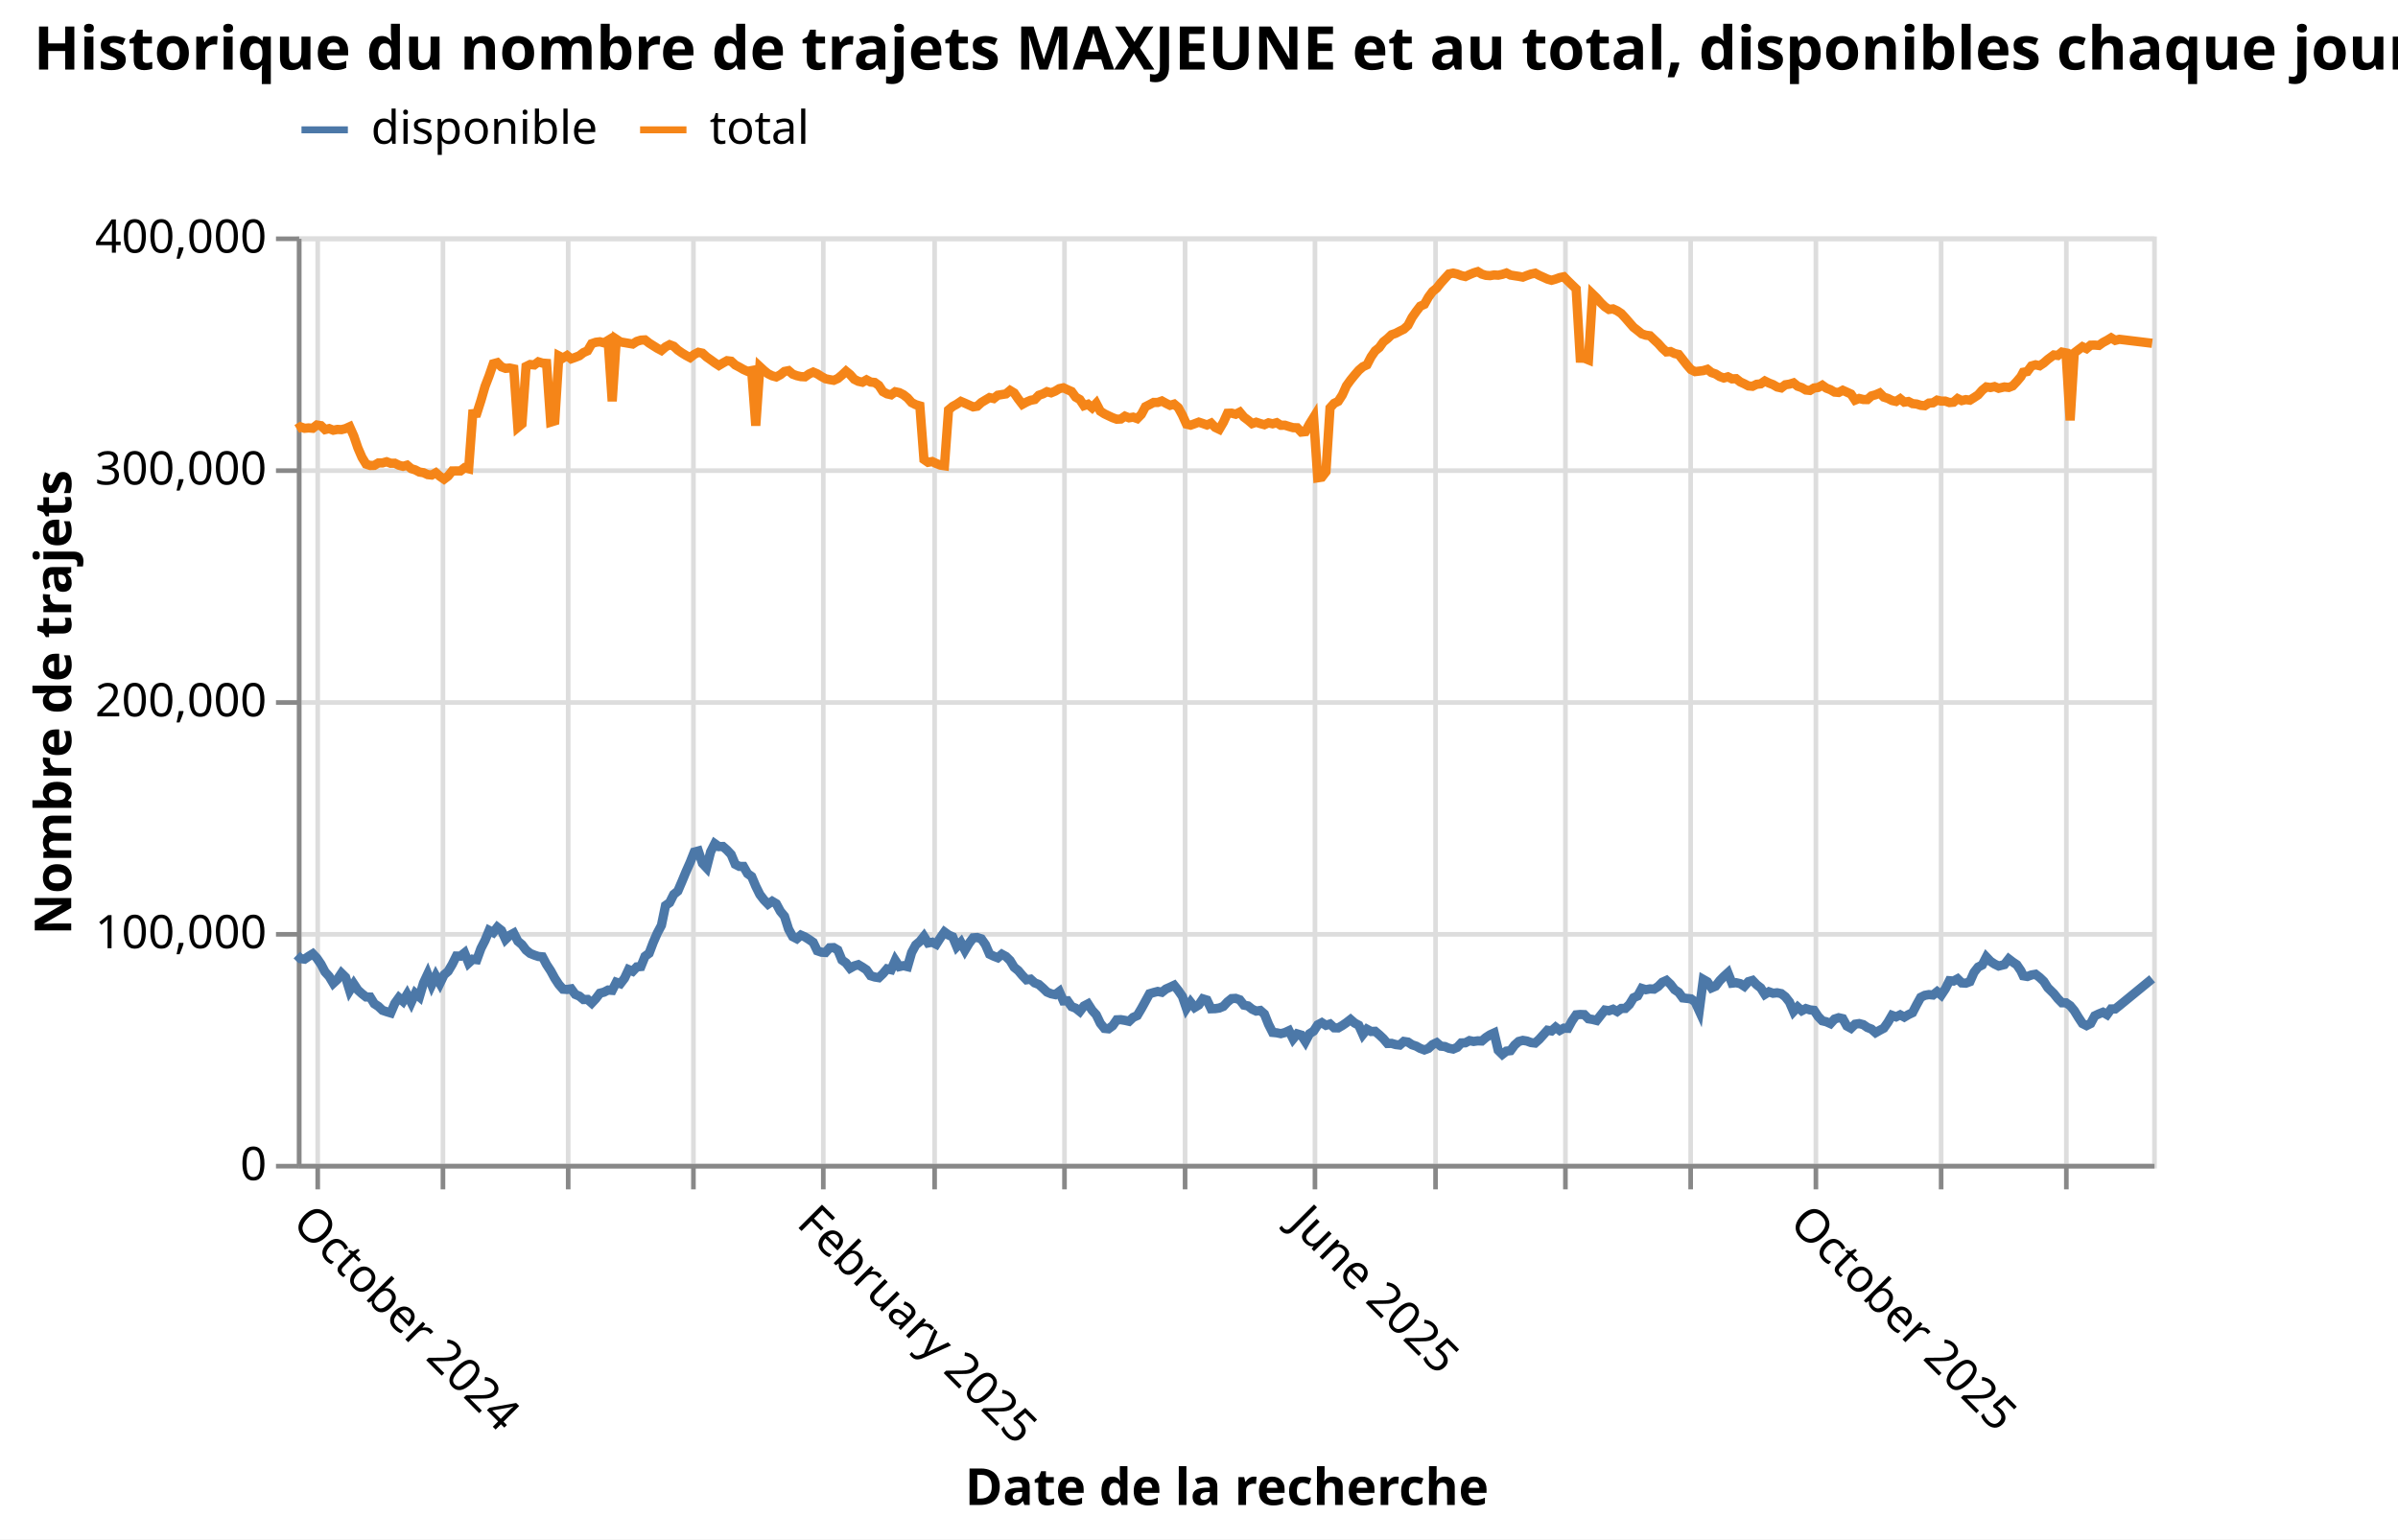
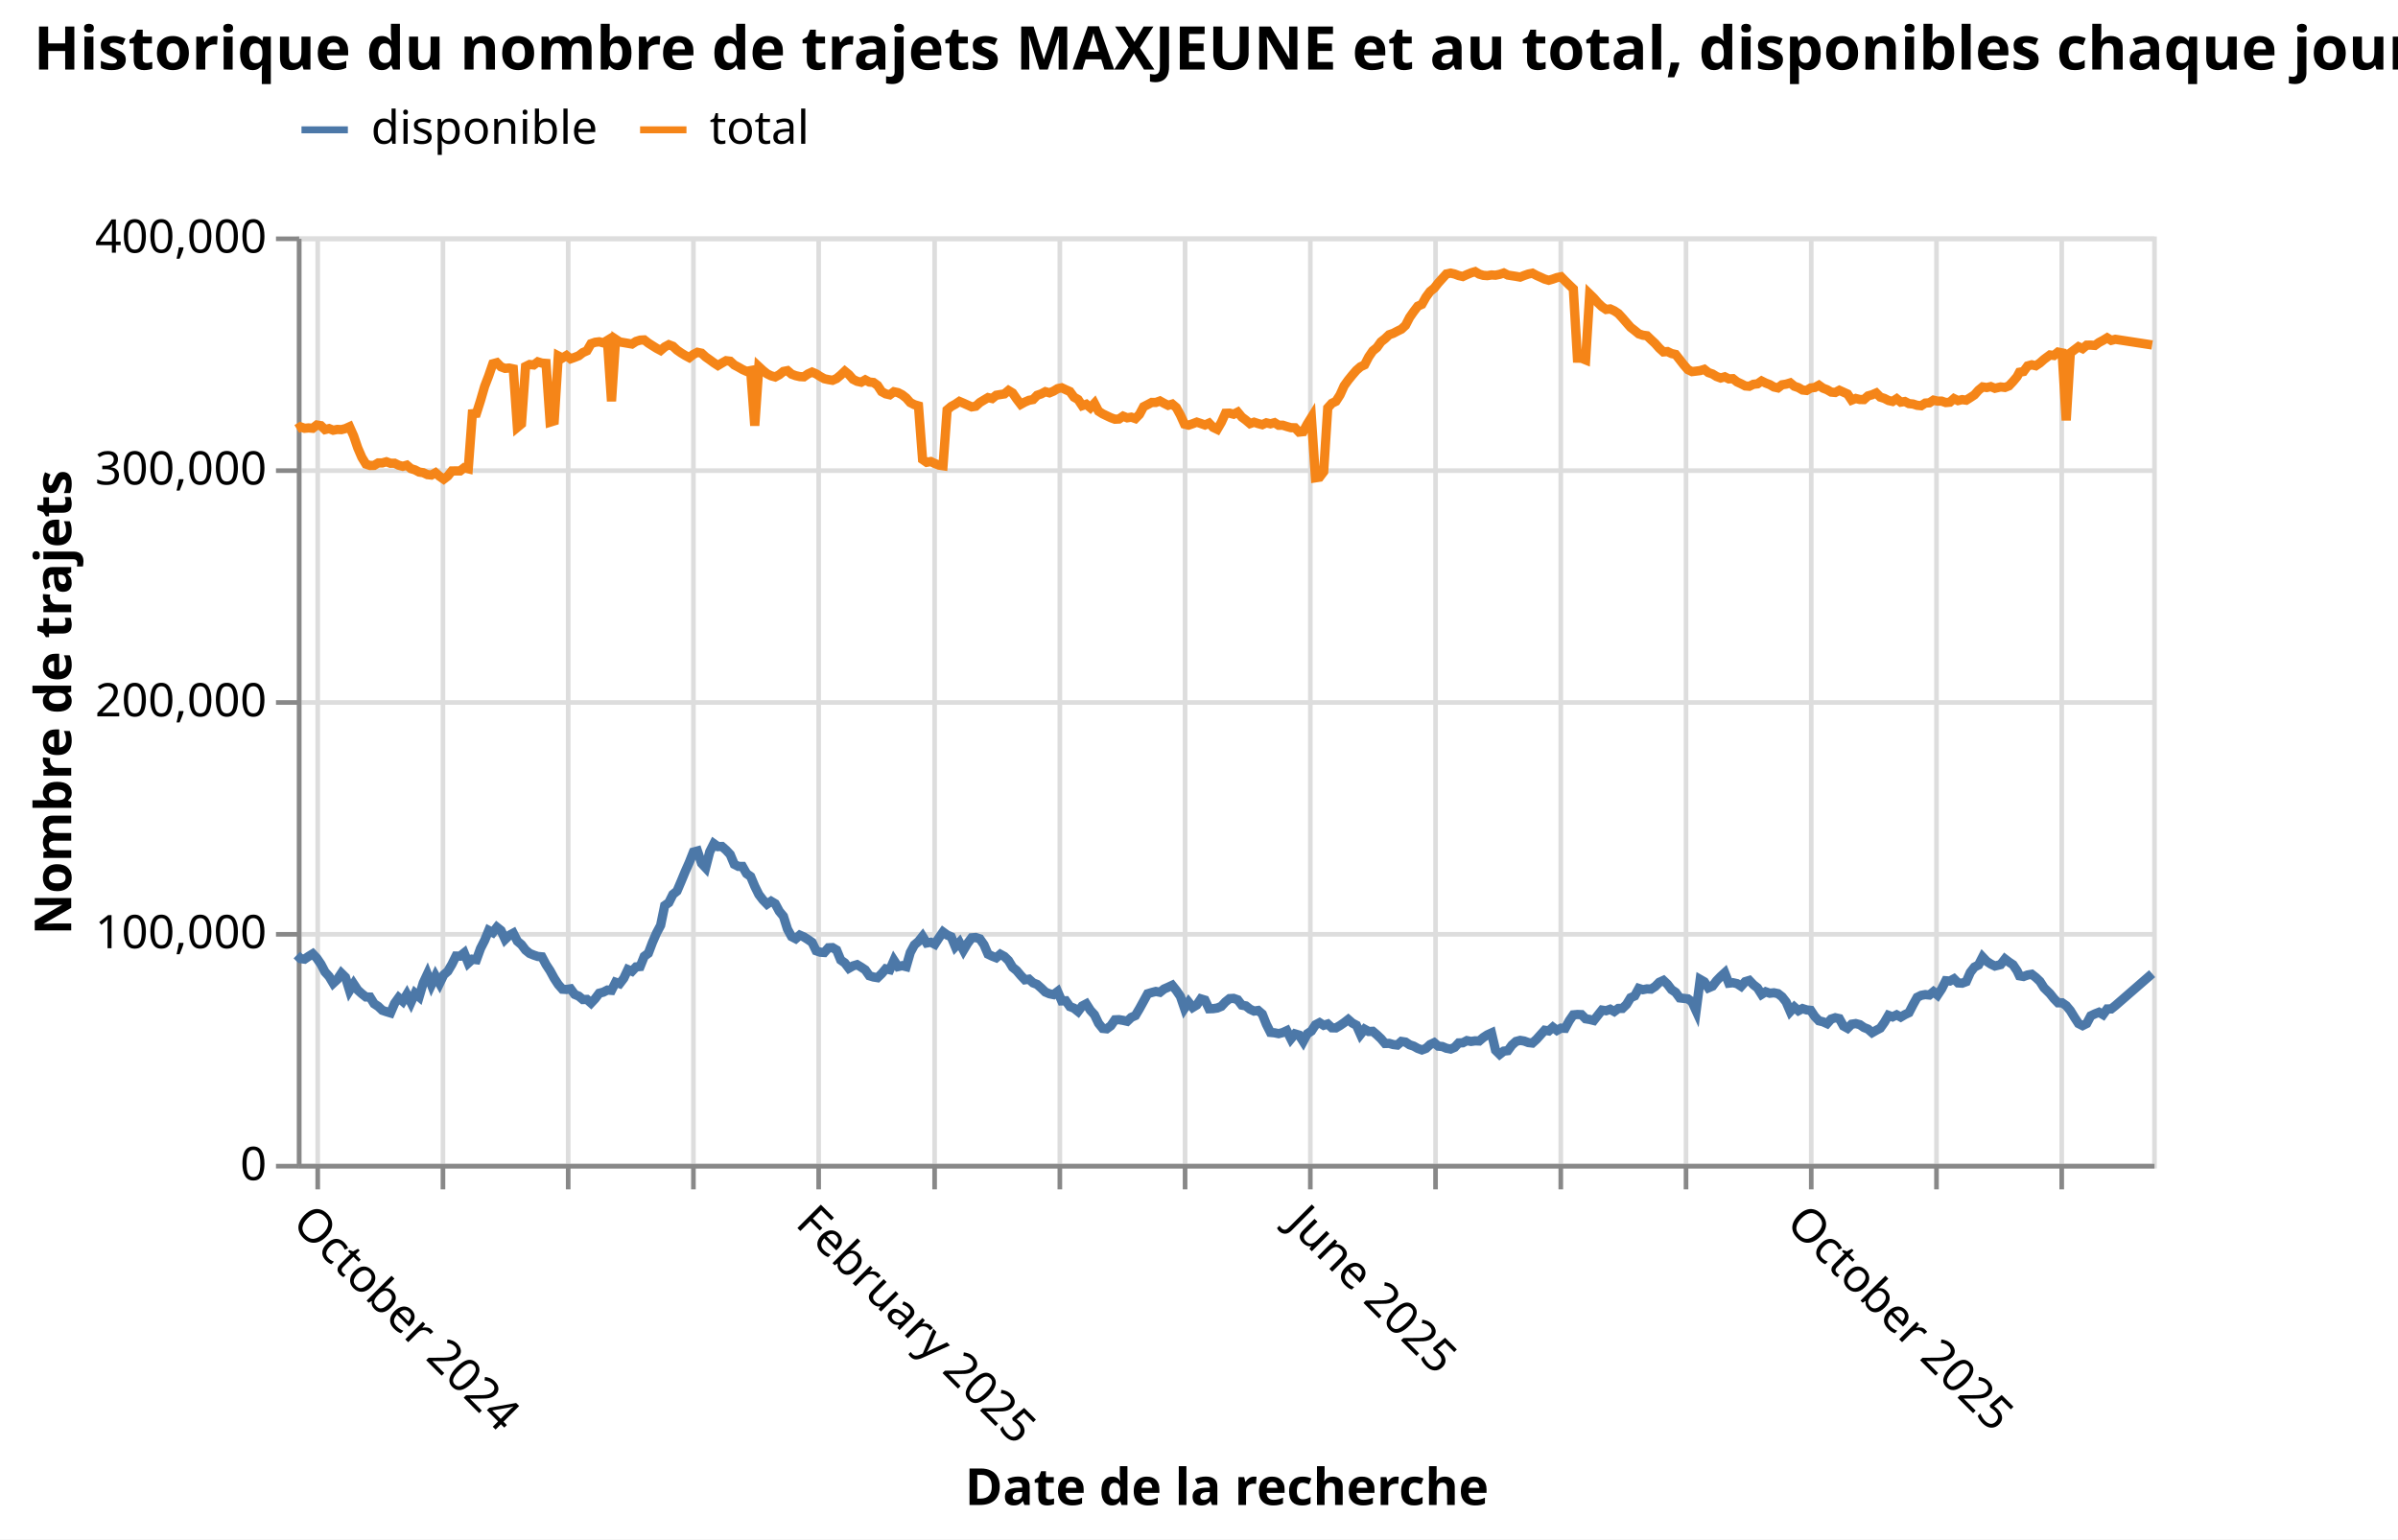
<svg xmlns="http://www.w3.org/2000/svg" version="1.1" class="marks" width="517" height="332" viewBox="0 0 517 332">
  <rect width="517" height="332" fill="white" />
  <g fill="none" stroke-miterlimit="10" transform="translate(64,51)">
    <g class="mark-group role-frame root" role="graphics-object" aria-roledescription="group mark container">
      <g transform="translate(0,0)">
        <path class="background" aria-hidden="true" d="M0.5,0.5h400v200h-400Z" stroke="#ddd" />
        <g>
          <g class="mark-group role-axis" aria-hidden="true">
            <g transform="translate(0.5,200.5)">
              <path class="background" aria-hidden="true" d="M0,0h0v0h0Z" pointer-events="none" />
              <g>
                <g class="mark-rule role-axis-grid" pointer-events="none">
                  <line transform="translate(4,-200)" x2="0" y2="200" stroke="#ddd" stroke-width="1" opacity="1" />
                  <line transform="translate(31,-200)" x2="0" y2="200" stroke="#ddd" stroke-width="1" opacity="1" />
                  <line transform="translate(58,-200)" x2="0" y2="200" stroke="#ddd" stroke-width="1" opacity="1" />
                  <line transform="translate(85,-200)" x2="0" y2="200" stroke="#ddd" stroke-width="1" opacity="1" />
-                   <line transform="translate(113,-200)" x2="0" y2="200" stroke="#ddd" stroke-width="1" opacity="1" />
+                   <line transform="translate(112,-200)" x2="0" y2="200" stroke="#ddd" stroke-width="1" opacity="1" />
                  <line transform="translate(137,-200)" x2="0" y2="200" stroke="#ddd" stroke-width="1" opacity="1" />
-                   <line transform="translate(165,-200)" x2="0" y2="200" stroke="#ddd" stroke-width="1" opacity="1" />
+                   <line transform="translate(164,-200)" x2="0" y2="200" stroke="#ddd" stroke-width="1" opacity="1" />
                  <line transform="translate(191,-200)" x2="0" y2="200" stroke="#ddd" stroke-width="1" opacity="1" />
-                   <line transform="translate(219,-200)" x2="0" y2="200" stroke="#ddd" stroke-width="1" opacity="1" />
+                   <line transform="translate(218,-200)" x2="0" y2="200" stroke="#ddd" stroke-width="1" opacity="1" />
                  <line transform="translate(245,-200)" x2="0" y2="200" stroke="#ddd" stroke-width="1" opacity="1" />
-                   <line transform="translate(273,-200)" x2="0" y2="200" stroke="#ddd" stroke-width="1" opacity="1" />
-                   <line transform="translate(300,-200)" x2="0" y2="200" stroke="#ddd" stroke-width="1" opacity="1" />
-                   <line transform="translate(327,-200)" x2="0" y2="200" stroke="#ddd" stroke-width="1" opacity="1" />
-                   <line transform="translate(354,-200)" x2="0" y2="200" stroke="#ddd" stroke-width="1" opacity="1" />
-                   <line transform="translate(381,-200)" x2="0" y2="200" stroke="#ddd" stroke-width="1" opacity="1" />
+                   <line transform="translate(272,-200)" x2="0" y2="200" stroke="#ddd" stroke-width="1" opacity="1" />
+                   <line transform="translate(299,-200)" x2="0" y2="200" stroke="#ddd" stroke-width="1" opacity="1" />
+                   <line transform="translate(326,-200)" x2="0" y2="200" stroke="#ddd" stroke-width="1" opacity="1" />
+                   <line transform="translate(353,-200)" x2="0" y2="200" stroke="#ddd" stroke-width="1" opacity="1" />
+                   <line transform="translate(380,-200)" x2="0" y2="200" stroke="#ddd" stroke-width="1" opacity="1" />
                </g>
              </g>
              <path class="foreground" aria-hidden="true" d="" pointer-events="none" display="none" />
            </g>
          </g>
          <g class="mark-group role-axis" aria-hidden="true">
            <g transform="translate(0.5,0.5)">
              <path class="background" aria-hidden="true" d="M0,0h0v0h0Z" pointer-events="none" />
              <g>
                <g class="mark-rule role-axis-grid" pointer-events="none">
                  <line transform="translate(0,200)" x2="400" y2="0" stroke="#ddd" stroke-width="1" opacity="1" />
                  <line transform="translate(0,150)" x2="400" y2="0" stroke="#ddd" stroke-width="1" opacity="1" />
                  <line transform="translate(0,100)" x2="400" y2="0" stroke="#ddd" stroke-width="1" opacity="1" />
                  <line transform="translate(0,50)" x2="400" y2="0" stroke="#ddd" stroke-width="1" opacity="1" />
                  <line transform="translate(0,0)" x2="400" y2="0" stroke="#ddd" stroke-width="1" opacity="1" />
                </g>
              </g>
              <path class="foreground" aria-hidden="true" d="" pointer-events="none" display="none" />
            </g>
          </g>
          <g class="mark-group role-axis" role="graphics-symbol" aria-roledescription="axis" aria-label="X-axis titled 'Date de la recherche' for a time scale with values from September 2024 to December 2025">
            <g transform="translate(0.5,200.5)">
              <path class="background" aria-hidden="true" d="M0,0h0v0h0Z" pointer-events="none" />
              <g>
                <g class="mark-rule role-axis-tick" pointer-events="none">
                  <line transform="translate(4,0)" x2="0" y2="5" stroke="#888" stroke-width="1" opacity="1" />
                  <line transform="translate(31,0)" x2="0" y2="5" stroke="#888" stroke-width="1" opacity="1" />
                  <line transform="translate(58,0)" x2="0" y2="5" stroke="#888" stroke-width="1" opacity="1" />
                  <line transform="translate(85,0)" x2="0" y2="5" stroke="#888" stroke-width="1" opacity="1" />
-                   <line transform="translate(113,0)" x2="0" y2="5" stroke="#888" stroke-width="1" opacity="1" />
+                   <line transform="translate(112,0)" x2="0" y2="5" stroke="#888" stroke-width="1" opacity="1" />
                  <line transform="translate(137,0)" x2="0" y2="5" stroke="#888" stroke-width="1" opacity="1" />
-                   <line transform="translate(165,0)" x2="0" y2="5" stroke="#888" stroke-width="1" opacity="1" />
+                   <line transform="translate(164,0)" x2="0" y2="5" stroke="#888" stroke-width="1" opacity="1" />
                  <line transform="translate(191,0)" x2="0" y2="5" stroke="#888" stroke-width="1" opacity="1" />
-                   <line transform="translate(219,0)" x2="0" y2="5" stroke="#888" stroke-width="1" opacity="1" />
+                   <line transform="translate(218,0)" x2="0" y2="5" stroke="#888" stroke-width="1" opacity="1" />
                  <line transform="translate(245,0)" x2="0" y2="5" stroke="#888" stroke-width="1" opacity="1" />
-                   <line transform="translate(273,0)" x2="0" y2="5" stroke="#888" stroke-width="1" opacity="1" />
-                   <line transform="translate(300,0)" x2="0" y2="5" stroke="#888" stroke-width="1" opacity="1" />
-                   <line transform="translate(327,0)" x2="0" y2="5" stroke="#888" stroke-width="1" opacity="1" />
-                   <line transform="translate(354,0)" x2="0" y2="5" stroke="#888" stroke-width="1" opacity="1" />
-                   <line transform="translate(381,0)" x2="0" y2="5" stroke="#888" stroke-width="1" opacity="1" />
+                   <line transform="translate(272,0)" x2="0" y2="5" stroke="#888" stroke-width="1" opacity="1" />
+                   <line transform="translate(299,0)" x2="0" y2="5" stroke="#888" stroke-width="1" opacity="1" />
+                   <line transform="translate(326,0)" x2="0" y2="5" stroke="#888" stroke-width="1" opacity="1" />
+                   <line transform="translate(353,0)" x2="0" y2="5" stroke="#888" stroke-width="1" opacity="1" />
+                   <line transform="translate(380,0)" x2="0" y2="5" stroke="#888" stroke-width="1" opacity="1" />
                </g>
                <g class="mark-text role-axis-label" pointer-events="none">
-                   <text text-anchor="start" transform="translate(3.862691,7) rotate(45) translate(0,8)" font-family="sans-serif" font-size="10px" fill="#000" opacity="1">October 2024</text>
-                   <text text-anchor="start" transform="translate(31.27765,7) rotate(45) translate(0,8)" font-family="sans-serif" font-size="10px" fill="#000" opacity="0">November 2024</text>
-                   <text text-anchor="start" transform="translate(57.80826,7) rotate(45) translate(0,8)" font-family="sans-serif" font-size="10px" fill="#000" opacity="0">December 2024</text>
-                   <text text-anchor="start" transform="translate(85.22322,7) rotate(45) translate(0,8)" font-family="sans-serif" font-size="10px" fill="#000" opacity="0">January 2025</text>
-                   <text text-anchor="start" transform="translate(112.6382,7) rotate(45) translate(0,8)" font-family="sans-serif" font-size="10px" fill="#000" opacity="1">February 2025</text>
-                   <text text-anchor="start" transform="translate(137.4001,7) rotate(45) translate(0,8)" font-family="sans-serif" font-size="10px" fill="#000" opacity="0">March 2025</text>
-                   <text text-anchor="start" transform="translate(164.815,7) rotate(45) translate(0,8)" font-family="sans-serif" font-size="10px" fill="#000" opacity="0">April 2025</text>
-                   <text text-anchor="start" transform="translate(191.3457,7) rotate(45) translate(0,8)" font-family="sans-serif" font-size="10px" fill="#000" opacity="0">May 2025</text>
-                   <text text-anchor="start" transform="translate(218.7606,7) rotate(45) translate(0,8)" font-family="sans-serif" font-size="10px" fill="#000" opacity="1">June 2025</text>
-                   <text text-anchor="start" transform="translate(245.2912,7) rotate(45) translate(0,8)" font-family="sans-serif" font-size="10px" fill="#000" opacity="0">July 2025</text>
-                   <text text-anchor="start" transform="translate(272.7062,7) rotate(45) translate(0,8)" font-family="sans-serif" font-size="10px" fill="#000" opacity="0">August 2025</text>
-                   <text text-anchor="start" transform="translate(300.1211,7) rotate(45) translate(0,8)" font-family="sans-serif" font-size="10px" fill="#000" opacity="0">September 2025</text>
-                   <text text-anchor="start" transform="translate(326.6518,7) rotate(45) translate(0,8)" font-family="sans-serif" font-size="10px" fill="#000" opacity="1">October 2025</text>
-                   <text text-anchor="start" transform="translate(354.0667,7) rotate(45) translate(0,8)" font-family="sans-serif" font-size="10px" fill="#000" opacity="0">November 2025</text>
-                   <text text-anchor="start" transform="translate(380.5973,7) rotate(45) translate(0,8)" font-family="sans-serif" font-size="10px" fill="#000" opacity="0">December 2025</text>
+                   <text text-anchor="start" transform="translate(3.854172,7) rotate(45) translate(0,8)" font-family="sans-serif" font-size="10px" fill="#000" opacity="1">October 2024</text>
+                   <text text-anchor="start" transform="translate(31.20867,7) rotate(45) translate(0,8)" font-family="sans-serif" font-size="10px" fill="#000" opacity="0">November 2024</text>
+                   <text text-anchor="start" transform="translate(57.68077,7) rotate(45) translate(0,8)" font-family="sans-serif" font-size="10px" fill="#000" opacity="0">December 2024</text>
+                   <text text-anchor="start" transform="translate(85.03526,7) rotate(45) translate(0,8)" font-family="sans-serif" font-size="10px" fill="#000" opacity="0">January 2025</text>
+                   <text text-anchor="start" transform="translate(112.3898,7) rotate(45) translate(0,8)" font-family="sans-serif" font-size="10px" fill="#000" opacity="1">February 2025</text>
+                   <text text-anchor="start" transform="translate(137.0971,7) rotate(45) translate(0,8)" font-family="sans-serif" font-size="10px" fill="#000" opacity="0">March 2025</text>
+                   <text text-anchor="start" transform="translate(164.4516,7) rotate(45) translate(0,8)" font-family="sans-serif" font-size="10px" fill="#000" opacity="0">April 2025</text>
+                   <text text-anchor="start" transform="translate(190.9236,7) rotate(45) translate(0,8)" font-family="sans-serif" font-size="10px" fill="#000" opacity="0">May 2025</text>
+                   <text text-anchor="start" transform="translate(218.2781,7) rotate(45) translate(0,8)" font-family="sans-serif" font-size="10px" fill="#000" opacity="1">June 2025</text>
+                   <text text-anchor="start" transform="translate(244.7502,7) rotate(45) translate(0,8)" font-family="sans-serif" font-size="10px" fill="#000" opacity="0">July 2025</text>
+                   <text text-anchor="start" transform="translate(272.1047,7) rotate(45) translate(0,8)" font-family="sans-serif" font-size="10px" fill="#000" opacity="0">August 2025</text>
+                   <text text-anchor="start" transform="translate(299.4592,7) rotate(45) translate(0,8)" font-family="sans-serif" font-size="10px" fill="#000" opacity="0">September 2025</text>
+                   <text text-anchor="start" transform="translate(325.9313,7) rotate(45) translate(0,8)" font-family="sans-serif" font-size="10px" fill="#000" opacity="1">October 2025</text>
+                   <text text-anchor="start" transform="translate(353.2858,7) rotate(45) translate(0,8)" font-family="sans-serif" font-size="10px" fill="#000" opacity="0">November 2025</text>
+                   <text text-anchor="start" transform="translate(379.7579,7) rotate(45) translate(0,8)" font-family="sans-serif" font-size="10px" fill="#000" opacity="0">December 2025</text>
                </g>
                <g class="mark-rule role-axis-domain" pointer-events="none">
                  <line transform="translate(0,0)" x2="400" y2="0" stroke="#888" stroke-width="1" opacity="1" />
                </g>
                <g class="mark-text role-axis-title" pointer-events="none">
                  <text text-anchor="middle" transform="translate(200,73.06063)" font-family="sans-serif" font-size="11px" font-weight="bold" fill="#000" opacity="1">Date de la recherche</text>
                </g>
              </g>
              <path class="foreground" aria-hidden="true" d="" pointer-events="none" display="none" />
            </g>
          </g>
          <g class="mark-group role-axis" role="graphics-symbol" aria-roledescription="axis" aria-label="Y-axis titled 'Nombre de trajets' for a linear scale with values from 0 to 400,000">
            <g transform="translate(0.5,0.5)">
              <path class="background" aria-hidden="true" d="M0,0h0v0h0Z" pointer-events="none" />
              <g>
                <g class="mark-rule role-axis-tick" pointer-events="none">
                  <line transform="translate(0,200)" x2="-5" y2="0" stroke="#888" stroke-width="1" opacity="1" />
                  <line transform="translate(0,150)" x2="-5" y2="0" stroke="#888" stroke-width="1" opacity="1" />
                  <line transform="translate(0,100)" x2="-5" y2="0" stroke="#888" stroke-width="1" opacity="1" />
                  <line transform="translate(0,50)" x2="-5" y2="0" stroke="#888" stroke-width="1" opacity="1" />
                  <line transform="translate(0,0)" x2="-5" y2="0" stroke="#888" stroke-width="1" opacity="1" />
                </g>
                <g class="mark-text role-axis-label" pointer-events="none">
                  <text text-anchor="end" transform="translate(-7,203)" font-family="sans-serif" font-size="10px" fill="#000" opacity="1">0</text>
                  <text text-anchor="end" transform="translate(-7,153)" font-family="sans-serif" font-size="10px" fill="#000" opacity="1">100,000</text>
                  <text text-anchor="end" transform="translate(-7,103)" font-family="sans-serif" font-size="10px" fill="#000" opacity="1">200,000</text>
                  <text text-anchor="end" transform="translate(-7,53)" font-family="sans-serif" font-size="10px" fill="#000" opacity="1">300,000</text>
                  <text text-anchor="end" transform="translate(-7,3)" font-family="sans-serif" font-size="10px" fill="#000" opacity="1">400,000</text>
                </g>
                <g class="mark-rule role-axis-domain" pointer-events="none">
                  <line transform="translate(0,200)" x2="0" y2="-200" stroke="#888" stroke-width="1" opacity="1" />
                </g>
                <g class="mark-text role-axis-title" pointer-events="none">
                  <text text-anchor="middle" transform="translate(-47.14746,100) rotate(-90) translate(0,-2)" font-family="sans-serif" font-size="11px" font-weight="bold" fill="#000" opacity="1">Nombre de trajets</text>
                </g>
              </g>
              <path class="foreground" aria-hidden="true" d="" pointer-events="none" display="none" />
            </g>
          </g>
          <g class="mark-group role-scope pathgroup" role="graphics-object" aria-roledescription="group mark container">
            <g transform="translate(0,0)">
              <path class="background" aria-hidden="true" d="M0,0h400v200h-400Z" />
              <g>
                <g class="mark-line role-mark marks" role="graphics-object" aria-roledescription="line mark container">
-                   <path aria-label="Date de la recherche: September 2024; Nombre de trajets: 90064; variable: disponible" role="graphics-symbol" aria-roledescription="line mark" d="M0,154.968L0.777,155.733L1.662,155.849L2.546,155.249L3.43,154.706L4.315,155.647L5.2,156.936L6.084,158.611L6.968,159.578L7.852,161.051L8.736,160.232L9.621,158.887L10.505,159.757L11.389,162.622L12.274,161.186L13.158,162.517L14.043,163.314L14.927,164.01L15.811,164.032L16.696,165.467L17.58,166.043L18.464,166.883L19.349,167.187L20.233,167.45L21.117,165.395L22.002,164.165L22.886,164.939L23.77,163.463L24.655,165.186L25.539,163.209L26.424,163.971L27.308,160.982L28.199,159.082L29.076,161.376L29.961,159.478L30.845,161.072L31.73,159.24L32.614,158.471L33.498,156.976L34.383,155.186L35.267,155.206L36.153,154.501L37.036,156.687L37.92,155.87L38.804,155.975L39.689,153.544L40.573,151.81L41.459,149.657L42.342,150.119L43.226,148.968L44.111,149.665L44.997,151.587L45.879,150.725L46.764,150.247L47.648,151.977L48.532,152.725L49.417,153.898L50.301,154.616L51.185,154.978L52.07,155.274L52.954,155.354L53.838,157.015L54.723,158.365L55.607,159.98L56.492,161.327L57.376,162.333L58.26,162.388L59.145,162.251L60.029,163.458L60.914,163.83L61.798,164.564L62.682,164.539L63.567,165.319L64.451,164.379L65.335,163.203L66.219,162.973L67.104,162.518L67.988,162.586L68.872,160.835L69.757,161.142L70.641,159.983L71.525,158.101L72.41,158.467L73.294,157.526L74.178,157.444L75.063,155.239L75.947,154.588L76.831,152.251L77.716,150.225L78.6,148.563L79.485,144.291L80.369,143.67L81.253,141.894L82.138,141.173L83.022,139.108L83.906,136.98L84.791,134.989L85.675,132.763L86.559,132.524L87.444,135.188L88.328,136.135L89.212,132.697L90.097,130.95L90.981,131.578L91.866,131.561L92.75,132.339L93.635,133.284L94.519,135.399L95.403,135.847L96.287,135.858L97.172,137.406L98.056,138.04L98.94,140.126L99.825,141.915L100.709,143.074L101.593,143.981L102.478,143.375L103.362,143.9L104.247,145.535L105.131,146.599L106.015,149.389L106.9,150.987L107.784,151.445L108.668,150.679L109.553,151.062L110.437,151.618L111.321,152.229L112.206,154.046L113.09,154.351L113.974,154.412L114.859,153.406L115.743,153.367L116.627,153.888L117.512,156.04L118.396,156.669L119.28,157.81L120.165,157.313L121.049,157.047L121.934,157.575L122.818,158.166L123.702,159.431L124.587,159.706L125.471,159.848L126.355,158.995L127.24,157.945L128.124,158.136L129.009,156.106L129.893,157.462L130.777,157.265L131.661,157.476L132.546,154.421L133.43,152.787L134.315,152.041L135.199,150.938L136.083,152.365L136.968,152.195L137.852,152.643L138.736,151.262L139.621,150.001L140.505,150.645L141.389,151.037L142.274,153.158L143.158,152.225L144.042,153.922L144.927,152.442L145.811,151.259L146.696,151.191L147.58,151.477L148.464,152.743L149.348,154.781L150.233,155.208L151.117,155.551L152.002,154.8L152.886,155.283L153.77,156.148L154.655,157.605L155.539,158.325L156.423,159.373L157.308,160.304L158.192,160.171L159.076,160.969L159.961,161.308L160.845,162.091L161.729,162.944L162.614,163.317L163.498,163.501L164.383,162.836L165.267,164.858L166.151,164.829L167.036,166.086L167.92,166.43L168.804,167.135L169.689,165.96L170.573,165.495L171.457,166.877L172.342,167.849L173.226,169.688L174.11,170.789L174.995,170.875L175.879,170.221L176.763,168.943L177.648,168.904L178.532,169.053L179.417,169.255L180.301,168.412L181.185,168.02L182.07,166.532L182.954,164.924L183.838,163.313L184.723,163.048L185.607,162.82L186.491,162.997L187.376,162.291L188.26,161.905L189.144,161.49L190.029,162.601L190.913,163.887L191.797,166.459L192.682,165.131L193.566,166.265L194.45,165.732L195.335,164.419L196.219,164.685L197.104,166.554L197.988,166.527L198.872,166.396L199.757,166.035L200.641,165.078L201.525,164.366L202.41,164.313L203.294,164.62L204.178,165.77L205.063,165.935L205.947,166.64L206.831,167.049L207.716,166.921L208.6,167.69L209.484,169.905L210.369,171.652L211.253,171.735L212.137,171.918L213.022,171.688L213.906,171.282L214.791,173.049L215.675,171.97L216.559,172.23L217.444,173.612L218.328,171.945L219.212,171.366L220.097,170.02L220.981,169.554L221.866,170.116L222.75,169.844L223.634,170.659L224.519,170.679L225.403,170.16L226.287,169.553L227.172,168.868L228.056,169.634L228.94,170.104L229.825,172.084L230.709,170.968L231.594,171.455L232.478,171.414L233.362,172.162L234.246,173L235.131,174.038L236.015,174.015L236.899,174.271L237.784,174.377L238.668,173.602L239.552,173.737L240.437,174.319L241.321,174.612L242.206,175.106L243.09,175.429L243.974,175.097L244.859,174.282L245.743,173.871L246.627,174.614L247.512,174.699L248.396,175.073L249.281,175.245L250.165,174.872L251.049,173.92L251.934,173.889L252.818,173.422L253.702,173.601L254.587,173.471L255.471,173.506L256.355,172.75L257.24,172.175L258.124,171.774L259.008,175.505L259.893,176.378L260.777,175.686L261.661,175.588L262.546,174.388L263.43,173.605L264.315,173.373L265.199,173.515L266.083,173.844L266.968,173.947L267.852,173.151L268.736,172.167L269.621,171.187L270.505,171.332L271.389,170.541L272.274,171.215L273.158,170.732L274.042,170.771L274.927,169.151L275.811,167.868L276.695,167.786L277.58,167.82L278.464,168.715L279.348,168.859L280.233,169.08L281.117,167.953L282.001,166.84L282.886,166.977L283.772,166.657L284.655,167.146L285.539,166.484L286.423,166.475L287.308,165.623L288.192,164.178L289.076,163.778L289.961,162.162L290.845,162.437L291.729,162.265L292.614,162.317L293.498,161.742L294.382,160.848L295.276,160.444L296.151,161.271L297.036,162.424L297.92,163.016L298.804,164.217L299.689,164.319L300.573,164.418L301.457,165.054L302.342,166.983L303.226,160.232L304.11,160.738L304.995,162.052L305.879,161.678L306.763,160.509L307.648,159.6L308.532,158.795L309.417,161.033L310.301,160.935L311.185,161.135L312.07,161.704L312.954,160.708L313.838,160.444L314.723,161.365L315.607,162.053L316.492,163.443L317.376,162.892L318.26,163.207L319.144,163.107L320.029,163.285L320.913,163.972L321.797,165.093L322.682,167.142L323.566,166.188L324.451,166.971L325.335,166.514L326.219,166.797L327.104,166.898L327.988,168.219L328.872,169.148L329.757,169.359L330.641,169.754L331.525,168.774L332.41,168.487L333.294,168.685L334.178,170.267L335.063,170.754L335.947,169.882L336.831,169.748L337.716,169.979L338.6,170.59L339.485,170.941L340.369,171.71L341.253,171.203L342.138,170.738L343.022,169.486L343.906,167.974L344.791,168.298L345.675,167.867L346.559,168.346L347.444,167.821L348.328,167.402L349.212,165.689L350.098,164.094L350.981,163.656L351.865,163.5L352.75,163.587L353.634,162.873L354.518,163.597L355.403,162.261L356.287,160.504L357.172,160.572L358.056,160.1L358.94,160.98L359.825,161.035L360.709,160.705L361.593,158.704L362.478,157.564L363.362,157.112L364.246,155.393L365.131,156.323L366.016,156.904L366.899,157.334L368.14,157.028L369.079,155.821L369.934,156.472L370.815,157.061L371.699,158.366L372.206,159.443L373.09,159.592L373.974,159.266L374.859,159.113L375.743,159.8L376.627,160.641L377.512,162.019L378.796,163.283L379.659,164.362L380.544,165.269L381.428,165.269L382.312,165.882L383.197,166.94L384.081,168.382L384.965,169.732L385.849,170.182L386.734,169.737L387.619,168.081L388.505,167.658L389.391,167.31L390.272,167.822L391.157,166.598L392.04,166.586L392.925,165.885L400,160.089" stroke="#4c78a8" stroke-width="2" />
+                   <path aria-label="Date de la recherche: September 2024; Nombre de trajets: 90064; variable: disponible" role="graphics-symbol" aria-roledescription="line mark" d="M0,154.968L0.775,155.733L1.658,155.849L2.54,155.249L3.423,154.706L4.305,155.647L5.188,156.936L6.07,158.611L6.952,159.578L7.835,161.051L8.717,160.232L9.599,158.887L10.482,159.757L11.364,162.622L12.247,161.186L13.129,162.517L14.012,163.314L14.894,164.01L15.776,164.032L16.659,165.467L17.541,166.043L18.424,166.883L19.306,167.187L20.188,167.45L21.071,165.395L21.953,164.165L22.836,164.939L23.718,163.463L24.6,165.186L25.483,163.209L26.365,163.971L27.248,160.982L28.136,159.082L29.012,161.376L29.895,159.478L30.777,161.072L31.66,159.24L32.543,158.471L33.424,156.976L34.307,155.186L35.189,155.206L36.073,154.501L36.954,156.687L37.836,155.87L38.719,155.975L39.601,153.544L40.484,151.81L41.368,149.657L42.249,150.119L43.131,148.968L44.013,149.665L44.898,151.587L45.778,150.725L46.661,150.247L47.543,151.977L48.425,152.725L49.308,153.898L50.19,154.616L51.072,154.978L51.955,155.274L52.837,155.354L53.72,157.015L54.602,158.365L55.485,159.98L56.367,161.327L57.249,162.333L58.132,162.388L59.015,162.251L59.897,163.458L60.78,163.83L61.662,164.564L62.544,164.539L63.427,165.319L64.309,164.379L65.191,163.203L66.073,162.973L66.956,162.518L67.838,162.586L68.72,160.835L69.603,161.142L70.485,159.983L71.368,158.101L72.25,158.467L73.133,157.526L74.015,157.444L74.897,155.239L75.78,154.588L76.662,152.251L77.545,150.225L78.427,148.563L79.309,144.291L80.192,143.67L81.074,141.894L81.957,141.173L82.839,139.108L83.721,136.98L84.604,134.989L85.486,132.763L86.368,132.524L87.251,135.188L88.133,136.135L89.016,132.697L89.898,130.95L90.781,131.578L91.663,131.561L92.545,132.339L93.428,133.284L94.311,135.399L95.193,135.847L96.075,135.858L96.957,137.406L97.84,138.04L98.722,140.126L99.604,141.915L100.487,143.074L101.369,143.981L102.252,143.375L103.134,143.9L104.017,145.535L104.899,146.599L105.781,149.389L106.664,150.987L107.546,151.445L108.428,150.679L109.311,151.062L110.193,151.618L111.076,152.229L111.958,154.046L112.841,154.351L113.723,154.412L114.606,153.406L115.488,153.367L116.37,153.888L117.253,156.04L118.135,156.669L119.017,157.81L119.9,157.313L120.782,157.047L121.665,157.575L122.547,158.166L123.43,159.431L124.312,159.706L125.194,159.848L126.077,158.995L126.959,157.945L127.841,158.136L128.724,156.106L129.606,157.462L130.489,157.265L131.371,157.476L132.254,154.421L133.136,152.787L134.018,152.041L134.901,150.938L135.783,152.365L136.666,152.195L137.548,152.643L138.43,151.262L139.313,150.001L140.195,150.645L141.078,151.037L141.96,153.158L142.842,152.225L143.725,153.922L144.607,152.442L145.489,151.259L146.372,151.191L147.254,151.477L148.137,152.743L149.019,154.781L149.901,155.208L150.784,155.551L151.666,154.8L152.549,155.283L153.431,156.148L154.313,157.605L155.196,158.325L156.078,159.373L156.961,160.304L157.843,160.171L158.726,160.969L159.608,161.308L160.49,162.091L161.373,162.944L162.255,163.317L163.138,163.501L164.02,162.836L164.902,164.858L165.785,164.829L166.667,166.086L167.549,166.43L168.432,167.135L169.314,165.96L170.197,165.495L171.079,166.877L171.962,167.849L172.844,169.688L173.726,170.789L174.609,170.875L175.491,170.221L176.374,168.943L177.256,168.904L178.138,169.053L179.021,169.255L179.903,168.412L180.786,168.02L181.668,166.532L182.55,164.924L183.433,163.313L184.315,163.048L185.198,162.82L186.08,162.997L186.962,162.291L187.845,161.905L188.727,161.49L189.61,162.601L190.492,163.887L191.374,166.459L192.257,165.131L193.139,166.265L194.022,165.732L194.904,164.419L195.786,164.685L196.669,166.554L197.551,166.527L198.434,166.396L199.316,166.035L200.198,165.078L201.081,164.366L201.963,164.313L202.846,164.62L203.728,165.77L204.61,165.935L205.493,166.64L206.375,167.049L207.258,166.921L208.14,167.69L209.022,169.905L209.905,171.652L210.787,171.735L211.67,171.918L212.552,171.688L213.434,171.282L214.317,173.049L215.199,171.97L216.082,172.23L216.964,173.612L217.847,171.945L218.729,171.366L219.611,170.02L220.494,169.554L221.376,170.116L222.259,169.844L223.141,170.659L224.024,170.679L224.906,170.16L225.788,169.553L226.671,168.868L227.553,169.634L228.436,170.104L229.318,172.084L230.201,170.968L231.083,171.455L231.965,171.414L232.848,172.162L233.73,173L234.612,174.038L235.494,174.015L236.377,174.271L237.259,174.377L238.142,173.602L239.024,173.737L239.907,174.319L240.789,174.612L241.671,175.106L242.554,175.429L243.436,175.097L244.319,174.282L245.201,173.871L246.084,174.614L246.966,174.699L247.848,175.073L248.731,175.245L249.613,174.872L250.496,173.92L251.378,173.889L252.26,173.422L253.143,173.601L254.025,173.471L254.908,173.506L255.79,172.75L256.672,172.175L257.555,171.774L258.437,175.505L259.319,176.378L260.202,175.686L261.084,175.588L261.967,174.388L262.849,173.605L263.732,173.373L264.614,173.515L265.496,173.844L266.379,173.947L267.261,173.151L268.144,172.167L269.026,171.187L269.908,171.332L270.791,170.541L271.673,171.215L272.555,170.732L273.438,170.771L274.32,169.151L275.203,167.868L276.085,167.786L276.968,167.82L277.85,168.715L278.732,168.859L279.615,169.08L280.497,167.953L281.38,166.84L282.262,166.977L283.146,166.657L284.027,167.146L284.909,166.484L285.792,166.475L286.674,165.623L287.556,164.178L288.439,163.778L289.321,162.162L290.204,162.437L291.086,162.265L291.968,162.317L292.851,161.742L293.733,160.848L294.625,160.444L295.498,161.271L296.38,162.424L297.263,163.016L298.145,164.217L299.028,164.319L299.91,164.418L300.792,165.054L301.675,166.983L302.557,160.232L303.44,160.738L304.322,162.052L305.204,161.678L306.087,160.509L306.969,159.6L307.852,158.795L308.734,161.033L309.617,160.935L310.499,161.135L311.381,161.704L312.264,160.708L313.146,160.444L314.029,161.365L314.911,162.053L315.794,163.443L316.676,162.892L317.558,163.207L318.441,163.107L319.323,163.285L320.205,163.972L321.088,165.093L321.97,167.142L322.853,166.188L323.735,166.971L324.617,166.514L325.5,166.797L326.382,166.898L327.265,168.219L328.147,169.148L329.029,169.359L329.912,169.754L330.794,168.774L331.677,168.487L332.559,168.685L333.441,170.267L334.324,170.754L335.206,169.882L336.089,169.748L336.971,169.979L337.853,170.59L338.736,170.941L339.618,171.71L340.501,171.203L341.383,170.738L342.266,169.486L343.148,167.974L344.03,168.298L344.913,167.867L345.795,168.346L346.678,167.821L347.56,167.402L348.442,165.689L349.326,164.094L350.207,163.656L351.089,163.5L351.972,163.587L352.854,162.873L353.737,163.597L354.619,162.261L355.501,160.504L356.384,160.572L357.266,160.1L358.149,160.98L359.031,161.035L359.914,160.705L360.796,158.704L361.678,157.564L362.561,157.112L363.443,155.393L364.325,156.323L365.208,156.904L366.09,157.334L367.328,157.028L368.265,155.821L369.118,156.472L369.998,157.061L370.879,158.366L371.385,159.443L372.267,159.592L373.15,159.266L374.032,159.113L374.914,159.8L375.797,160.641L376.679,162.019L377.961,163.283L378.822,164.362L379.704,165.269L380.587,165.269L381.469,165.882L382.352,166.94L383.234,168.382L384.116,169.732L384.998,170.182L385.881,169.737L386.764,168.081L387.648,167.658L388.533,167.31L389.412,167.822L390.294,166.598L391.175,166.586L392.058,165.885L400,158.98" stroke="#4c78a8" stroke-width="2" />
                </g>
              </g>
              <path class="foreground" aria-hidden="true" d="" display="none" />
            </g>
            <g transform="translate(0,0)">
              <path class="background" aria-hidden="true" d="M0,0h400v200h-400Z" />
              <g>
                <g class="mark-line role-mark marks" role="graphics-object" aria-roledescription="line mark container">
-                   <path aria-label="Date de la recherche: September 2024; Nombre de trajets: 316947; variable: total" role="graphics-symbol" aria-roledescription="line mark" d="M0,41.527L0.777,41.049L1.662,41.365L2.546,41.288L3.43,41.358L4.315,40.661L5.2,40.8L6.084,41.647L6.968,41.43L7.852,41.781L8.736,41.611L9.621,41.656L10.505,41.43L11.389,41.03L12.274,43.01L13.158,45.596L14.043,47.643L14.927,49.087L15.811,49.384L16.696,49.365L17.58,48.839L18.464,48.832L19.349,48.585L20.233,48.91L21.117,48.899L22.002,49.331L22.886,49.564L23.77,49.321L24.655,50.066L25.539,50.34L26.424,50.805L27.308,50.942L28.199,51.354L29.076,51.45L29.961,50.957L30.845,51.726L31.73,52.334L32.614,51.669L33.498,50.57L34.383,50.564L35.267,50.562L36.153,49.876L37.036,50.093L37.92,38.228L38.804,38.143L39.689,35.371L40.573,32.326L41.459,30.021L42.342,27.456L43.226,27.215L44.111,28.117L44.997,28.444L45.879,28.367L46.764,28.557L47.648,41.151L48.532,40.42L49.417,28.041L50.301,27.611L51.185,27.705L52.07,27.039L52.954,27.306L53.838,27.371L54.723,40.039L55.607,39.766L56.492,25.754L57.376,26.212L58.26,25.675L59.145,26.382L60.029,26.069L60.914,25.719L61.798,25.039L62.682,24.65L63.567,23.12L64.451,22.817L65.335,22.71L66.219,22.94L67.104,22.407L67.988,35.535L68.872,22.16L69.757,22.744L70.641,22.89L71.525,23.04L72.41,23.195L73.294,22.626L74.178,22.355L75.063,22.304L75.947,22.991L76.831,23.55L77.716,24.107L78.6,24.576L79.485,23.818L80.369,23.341L81.253,23.676L82.138,24.5L83.022,25.115L83.906,25.657L84.791,26.126L85.675,25.436L86.559,24.98L87.444,25.17L88.328,25.974L89.212,26.597L90.097,27.242L90.981,27.815L91.866,27.286L92.75,26.791L93.635,26.904L94.519,27.712L95.403,28.178L96.287,28.689L97.172,29.084L98.056,28.919L98.94,40.807L99.825,28.083L100.709,28.901L101.593,29.61L102.478,30.048L103.362,30.29L104.247,29.815L105.131,29.11L106.015,28.935L106.9,29.696L107.784,30.018L108.668,30.221L109.553,30.265L110.437,29.649L111.321,29.249L112.206,29.627L113.09,30.194L113.974,30.682L114.859,30.869L115.743,31.018L116.627,30.63L117.512,29.898L118.396,29.063L119.28,29.787L120.165,30.791L121.049,31.233L121.934,31.43L122.818,30.925L123.702,31.398L124.587,31.486L125.471,32.116L126.355,33.46L127.24,33.938L128.124,34.14L129.009,33.49L129.893,33.675L130.777,34.13L131.661,34.822L132.546,35.822L133.43,36.272L134.315,36.531L135.199,48.092L136.083,48.7L136.968,48.537L137.852,48.953L138.736,49.309L139.621,49.441L140.505,37.403L141.389,36.658L142.274,36.172L143.158,35.573L144.042,35.953L144.927,36.352L145.811,36.749L146.696,36.606L147.58,35.803L148.464,35.27L149.348,34.746L150.233,34.945L151.117,34.238L152.002,34.09L152.886,33.953L153.77,33.214L154.655,33.749L155.539,35.042L156.423,36.193L157.308,35.709L158.192,35.329L159.076,35.163L159.961,34.246L160.845,33.944L161.729,33.472L162.614,33.717L163.498,33.352L164.383,32.816L165.267,32.633L166.151,33.048L167.036,33.438L167.92,34.651L168.804,35.16L169.689,36.488L170.573,36.186L171.457,36.929L172.342,35.987L173.226,37.685L174.11,38.249L174.995,38.674L175.879,39.089L176.763,39.408L177.648,39.365L178.532,38.758L179.417,39.11L180.301,38.964L181.185,39.274L182.07,38.372L182.954,36.711L183.838,36.258L184.723,35.788L185.607,35.793L186.491,35.479L187.376,35.973L188.26,36.414L189.144,36.152L190.029,36.902L190.913,38.521L191.797,40.467L192.682,40.691L193.566,40.384L194.45,40.043L195.335,40.336L196.219,40.649L197.104,40.256L197.988,41.172L198.872,41.592L199.757,40.08L200.641,38.132L201.525,38.1L202.41,38.331L203.294,37.88L204.178,38.948L205.063,39.611L205.947,40.357L206.831,40.06L207.716,40.349L208.6,40.586L209.484,40.189L210.369,40.399L211.253,40.158L212.137,40.715L213.022,40.699L213.906,40.983L214.791,41.231L215.675,41.256L216.559,42.185L217.444,42.09L218.328,40.438L219.212,39.02L220.097,52.049L220.981,51.912L221.866,50.752L222.75,36.969L223.634,35.983L224.519,35.548L225.403,34.173L226.287,32.211L227.172,30.981L228.056,29.89L228.94,28.866L229.825,28.1L230.709,27.683L231.594,25.971L232.478,24.683L233.362,23.962L234.246,22.735L235.131,22.033L236.015,21.19L236.899,20.884L237.784,20.419L238.668,19.985L239.552,19.168L240.437,17.456L241.321,16.19L242.206,15.035L243.09,14.634L243.974,13.064L244.859,11.864L245.743,11.148L246.627,10.03L247.512,9.048L248.396,8.079L249.281,7.898L250.165,8.097L251.049,8.432L251.934,8.631L252.818,8.218L253.702,7.851L254.587,7.582L255.471,8.117L256.355,8.381L257.24,8.445L258.124,8.299L259.008,8.35L259.893,8.168L260.777,7.874L261.661,8.324L262.546,8.467L263.43,8.599L264.315,8.763L265.199,8.411L266.083,8.105L266.968,7.916L267.852,8.394L268.736,8.785L269.621,9.192L270.505,9.444L271.389,9.189L272.274,8.868L273.158,8.691L274.042,9.589L274.927,10.45L275.811,11.298L276.695,26.241L277.58,26.255L278.464,26.615L279.348,12.424L280.233,13.281L281.117,14.295L282.001,15.142L282.886,15.736L283.772,15.622L284.655,16.027L285.539,16.613L286.423,17.571L287.308,18.592L288.192,19.595L289.076,20.28L289.961,21.004L290.845,21.29L291.729,21.409L292.614,22.259L293.498,23.083L294.382,24.075L295.276,24.892L296.151,24.815L297.036,25.244L297.92,25.441L298.804,26.561L299.689,27.699L300.573,28.712L301.457,29.141L302.342,29.038L303.226,28.923L304.11,28.652L304.995,29.351L305.879,29.653L306.763,30.2L307.648,30.52L308.532,30.271L309.417,30.71L310.301,30.667L311.185,31.361L312.07,31.769L312.954,32.228L313.838,32.306L314.723,31.876L315.607,31.782L316.492,31.17L317.376,31.611L318.26,31.946L319.144,32.459L320.029,32.654L320.913,31.981L321.797,31.844L322.682,31.574L323.566,32.295L324.451,32.595L325.335,33.111L326.219,33.202L327.104,32.672L327.988,32.566L328.872,32.081L329.757,32.709L330.641,33.048L331.525,33.56L332.41,33.638L333.294,33.176L334.178,33.573L335.063,33.975L335.947,35.29L336.831,34.936L337.716,35.158L338.6,35.173L339.485,34.383L340.369,34.136L341.253,33.757L342.138,34.643L343.022,34.921L343.906,35.372L344.791,35.572L345.675,35.004L346.559,35.725L347.444,35.591L348.328,36.046L349.212,36.129L350.098,36.411L350.981,36.495L351.865,35.929L352.75,35.871L353.634,35.301L354.518,35.509L355.403,35.509L356.287,35.814L357.172,35.738L358.056,34.966L358.94,35.394L359.825,35.18L360.709,35.303L361.593,34.746L362.478,34.16L363.362,33.165L364.246,32.445L365.131,32.579L366.016,32.374L366.899,32.739L368.14,32.449L369.079,32.556L369.934,32.219L370.815,31.284L371.699,30.231L372.206,29.282L373.09,29.126L373.974,27.921L374.859,27.676L375.743,27.879L376.627,27.284L377.512,26.502L378.796,25.553L379.659,25.661L380.544,24.935L381.428,25.109L382.312,39.657L383.197,25.119L384.081,24.443L384.965,23.78L385.849,24.181L386.734,23.443L387.619,23.422L388.505,23.494L389.391,22.861L390.272,22.395L391.157,21.859L392.04,22.405L392.925,22.175L400,23.033" stroke="#f58518" stroke-width="2" />
+                   <path aria-label="Date de la recherche: September 2024; Nombre de trajets: 316947; variable: total" role="graphics-symbol" aria-roledescription="line mark" d="M0,41.527L0.775,41.049L1.658,41.365L2.54,41.288L3.423,41.358L4.305,40.661L5.188,40.8L6.07,41.647L6.952,41.43L7.835,41.781L8.717,41.611L9.599,41.656L10.482,41.43L11.364,41.03L12.247,43.01L13.129,45.596L14.012,47.643L14.894,49.087L15.776,49.384L16.659,49.365L17.541,48.839L18.424,48.832L19.306,48.585L20.188,48.91L21.071,48.899L21.953,49.331L22.836,49.564L23.718,49.321L24.6,50.066L25.483,50.34L26.365,50.805L27.248,50.942L28.136,51.354L29.012,51.45L29.895,50.957L30.777,51.726L31.66,52.334L32.543,51.669L33.424,50.57L34.307,50.564L35.189,50.562L36.073,49.876L36.954,50.093L37.836,38.228L38.719,38.143L39.601,35.371L40.484,32.326L41.368,30.021L42.249,27.456L43.131,27.215L44.013,28.117L44.898,28.444L45.778,28.367L46.661,28.557L47.543,41.151L48.425,40.42L49.308,28.041L50.19,27.611L51.072,27.705L51.955,27.039L52.837,27.306L53.72,27.371L54.602,40.039L55.485,39.766L56.367,25.754L57.249,26.212L58.132,25.675L59.015,26.382L59.897,26.069L60.78,25.719L61.662,25.039L62.544,24.65L63.427,23.12L64.309,22.817L65.191,22.71L66.073,22.94L66.956,22.407L67.838,35.535L68.72,22.16L69.603,22.744L70.485,22.89L71.368,23.04L72.25,23.195L73.133,22.626L74.015,22.355L74.897,22.304L75.78,22.991L76.662,23.55L77.545,24.107L78.427,24.576L79.309,23.818L80.192,23.341L81.074,23.676L81.957,24.5L82.839,25.115L83.721,25.657L84.604,26.126L85.486,25.436L86.368,24.98L87.251,25.17L88.133,25.974L89.016,26.597L89.898,27.242L90.781,27.815L91.663,27.286L92.545,26.791L93.428,26.904L94.311,27.712L95.193,28.178L96.075,28.689L96.957,29.084L97.84,28.919L98.722,40.807L99.604,28.083L100.487,28.901L101.369,29.61L102.252,30.048L103.134,30.29L104.017,29.815L104.899,29.11L105.781,28.935L106.664,29.696L107.546,30.018L108.428,30.221L109.311,30.265L110.193,29.649L111.076,29.249L111.958,29.627L112.841,30.194L113.723,30.682L114.606,30.869L115.488,31.018L116.37,30.63L117.253,29.898L118.135,29.063L119.017,29.787L119.9,30.791L120.782,31.233L121.665,31.43L122.547,30.925L123.43,31.398L124.312,31.486L125.194,32.116L126.077,33.46L126.959,33.938L127.841,34.14L128.724,33.49L129.606,33.675L130.489,34.13L131.371,34.822L132.254,35.822L133.136,36.272L134.018,36.531L134.901,48.092L135.783,48.7L136.666,48.537L137.548,48.953L138.43,49.309L139.313,49.441L140.195,37.403L141.078,36.658L141.96,36.172L142.842,35.573L143.725,35.953L144.607,36.352L145.489,36.749L146.372,36.606L147.254,35.803L148.137,35.27L149.019,34.746L149.901,34.945L150.784,34.238L151.666,34.09L152.549,33.953L153.431,33.214L154.313,33.749L155.196,35.042L156.078,36.193L156.961,35.709L157.843,35.329L158.726,35.163L159.608,34.246L160.49,33.944L161.373,33.472L162.255,33.717L163.138,33.352L164.02,32.816L164.902,32.633L165.785,33.048L166.667,33.438L167.549,34.651L168.432,35.16L169.314,36.488L170.197,36.186L171.079,36.929L171.962,35.987L172.844,37.685L173.726,38.249L174.609,38.674L175.491,39.089L176.374,39.408L177.256,39.365L178.138,38.758L179.021,39.11L179.903,38.964L180.786,39.274L181.668,38.372L182.55,36.711L183.433,36.258L184.315,35.788L185.198,35.793L186.08,35.479L186.962,35.973L187.845,36.414L188.727,36.152L189.61,36.902L190.492,38.521L191.374,40.467L192.257,40.691L193.139,40.384L194.022,40.043L194.904,40.336L195.786,40.649L196.669,40.256L197.551,41.172L198.434,41.592L199.316,40.08L200.198,38.132L201.081,38.1L201.963,38.331L202.846,37.88L203.728,38.948L204.61,39.611L205.493,40.357L206.375,40.06L207.258,40.349L208.14,40.586L209.022,40.189L209.905,40.399L210.787,40.158L211.67,40.715L212.552,40.699L213.434,40.983L214.317,41.231L215.199,41.256L216.082,42.185L216.964,42.09L217.847,40.438L218.729,39.02L219.611,52.049L220.494,51.912L221.376,50.752L222.259,36.969L223.141,35.983L224.024,35.548L224.906,34.173L225.788,32.211L226.671,30.981L227.553,29.89L228.436,28.866L229.318,28.1L230.201,27.683L231.083,25.971L231.965,24.683L232.848,23.962L233.73,22.735L234.612,22.033L235.494,21.19L236.377,20.884L237.259,20.419L238.142,19.985L239.024,19.168L239.907,17.456L240.789,16.19L241.671,15.035L242.554,14.634L243.436,13.064L244.319,11.864L245.201,11.148L246.084,10.03L246.966,9.048L247.848,8.079L248.731,7.898L249.613,8.097L250.496,8.432L251.378,8.631L252.26,8.218L253.143,7.851L254.025,7.582L254.908,8.117L255.79,8.381L256.672,8.445L257.555,8.299L258.437,8.35L259.319,8.168L260.202,7.874L261.084,8.324L261.967,8.467L262.849,8.599L263.732,8.763L264.614,8.411L265.496,8.105L266.379,7.916L267.261,8.394L268.144,8.785L269.026,9.192L269.908,9.444L270.791,9.189L271.673,8.868L272.555,8.691L273.438,9.589L274.32,10.45L275.203,11.298L276.085,26.241L276.968,26.255L277.85,26.615L278.732,12.424L279.615,13.281L280.497,14.295L281.38,15.142L282.262,15.736L283.146,15.622L284.027,16.027L284.909,16.613L285.792,17.571L286.674,18.592L287.556,19.595L288.439,20.28L289.321,21.004L290.204,21.29L291.086,21.409L291.968,22.259L292.851,23.083L293.733,24.075L294.625,24.892L295.498,24.815L296.38,25.244L297.263,25.441L298.145,26.561L299.028,27.699L299.91,28.712L300.792,29.141L301.675,29.038L302.557,28.923L303.44,28.652L304.322,29.351L305.204,29.653L306.087,30.2L306.969,30.52L307.852,30.271L308.734,30.71L309.617,30.667L310.499,31.361L311.381,31.769L312.264,32.228L313.146,32.306L314.029,31.876L314.911,31.782L315.794,31.17L316.676,31.611L317.558,31.946L318.441,32.459L319.323,32.654L320.205,31.981L321.088,31.844L321.97,31.574L322.853,32.295L323.735,32.595L324.617,33.111L325.5,33.202L326.382,32.672L327.265,32.566L328.147,32.081L329.029,32.709L329.912,33.048L330.794,33.56L331.677,33.638L332.559,33.176L333.441,33.573L334.324,33.975L335.206,35.29L336.089,34.936L336.971,35.158L337.853,35.173L338.736,34.383L339.618,34.136L340.501,33.757L341.383,34.643L342.266,34.921L343.148,35.372L344.03,35.572L344.913,35.004L345.795,35.725L346.678,35.591L347.56,36.046L348.442,36.129L349.326,36.411L350.207,36.495L351.089,35.929L351.972,35.871L352.854,35.301L353.737,35.509L354.619,35.509L355.501,35.814L356.384,35.738L357.266,34.966L358.149,35.394L359.031,35.18L359.914,35.303L360.796,34.746L361.678,34.16L362.561,33.165L363.443,32.445L364.325,32.579L365.208,32.374L366.09,32.739L367.328,32.449L368.265,32.556L369.118,32.219L369.998,31.284L370.879,30.231L371.385,29.282L372.267,29.126L373.15,27.921L374.032,27.676L374.914,27.879L375.797,27.284L376.679,26.502L377.961,25.553L378.822,25.661L379.704,24.935L380.587,25.109L381.469,39.657L382.352,25.119L383.234,24.443L384.116,23.78L384.998,24.181L385.881,23.443L386.764,23.422L387.648,23.494L388.533,22.861L389.412,22.395L390.294,21.859L391.175,22.405L392.058,22.175L400,23.395" stroke="#f58518" stroke-width="2" />
                </g>
              </g>
              <path class="foreground" aria-hidden="true" d="" display="none" />
            </g>
          </g>
          <g class="mark-group role-legend" role="graphics-symbol" aria-roledescription="legend" aria-label="Symbol legend for stroke color with 2 values: disponible, total">
            <g transform="translate(0,-29)">
              <path class="background" aria-hidden="true" d="M0,0h108v11h-108Z" pointer-events="none" />
              <g>
                <g class="mark-group role-legend-entry">
                  <g transform="translate(0,0)">
                    <path class="background" aria-hidden="true" d="M0,0h0v0h0Z" pointer-events="none" />
                    <g>
                      <g class="mark-group role-scope" role="graphics-object" aria-roledescription="group mark container">
                        <g transform="translate(0,0)">
                          <path class="background" aria-hidden="true" d="M0,0h61.034v11h-61.034Z" pointer-events="none" opacity="1" />
                          <g>
                            <g class="mark-symbol role-legend-symbol" pointer-events="none">
                              <path transform="translate(6,6)" d="M-5,0L5,0" stroke="#4c78a8" stroke-width="1.5" opacity="1" />
                            </g>
                            <g class="mark-text role-legend-label" pointer-events="none">
                              <text text-anchor="start" transform="translate(16,9)" font-family="sans-serif" font-size="10px" fill="#000" opacity="1">disponible</text>
                            </g>
                          </g>
                          <path class="foreground" aria-hidden="true" d="" pointer-events="none" display="none" />
                        </g>
                        <g transform="translate(73,0)">
                          <path class="background" aria-hidden="true" d="M0,0h34.901v11h-34.901Z" pointer-events="none" opacity="1" />
                          <g>
                            <g class="mark-symbol role-legend-symbol" pointer-events="none">
                              <path transform="translate(6,6)" d="M-5,0L5,0" stroke="#f58518" stroke-width="1.5" opacity="1" />
                            </g>
                            <g class="mark-text role-legend-label" pointer-events="none">
                              <text text-anchor="start" transform="translate(16,9)" font-family="sans-serif" font-size="10px" fill="#000" opacity="1">total</text>
                            </g>
                          </g>
                          <path class="foreground" aria-hidden="true" d="" pointer-events="none" display="none" />
                        </g>
                      </g>
                    </g>
                    <path class="foreground" aria-hidden="true" d="" pointer-events="none" display="none" />
                  </g>
                </g>
              </g>
              <path class="foreground" aria-hidden="true" d="" pointer-events="none" display="none" />
            </g>
          </g>
          <g class="mark-group role-title">
            <g transform="translate(200,-46)">
              <path class="background" aria-hidden="true" d="M0,0h0v0h0Z" pointer-events="none" />
              <g>
                <g class="mark-text role-title-text" role="graphics-symbol" aria-roledescription="title" aria-label="Title text 'Historique du nombre de trajets MAXJEUNE et au total, disponibles chaque jour'" pointer-events="none">
                  <text text-anchor="middle" transform="translate(0,10)" font-family="sans-serif" font-size="13px" font-weight="bold" fill="#000" opacity="1">Historique du nombre de trajets MAXJEUNE et au total, disponibles chaque jour</text>
                </g>
              </g>
              <path class="foreground" aria-hidden="true" d="" pointer-events="none" display="none" />
            </g>
          </g>
        </g>
        <path class="foreground" aria-hidden="true" d="" display="none" />
      </g>
    </g>
  </g>
</svg>
